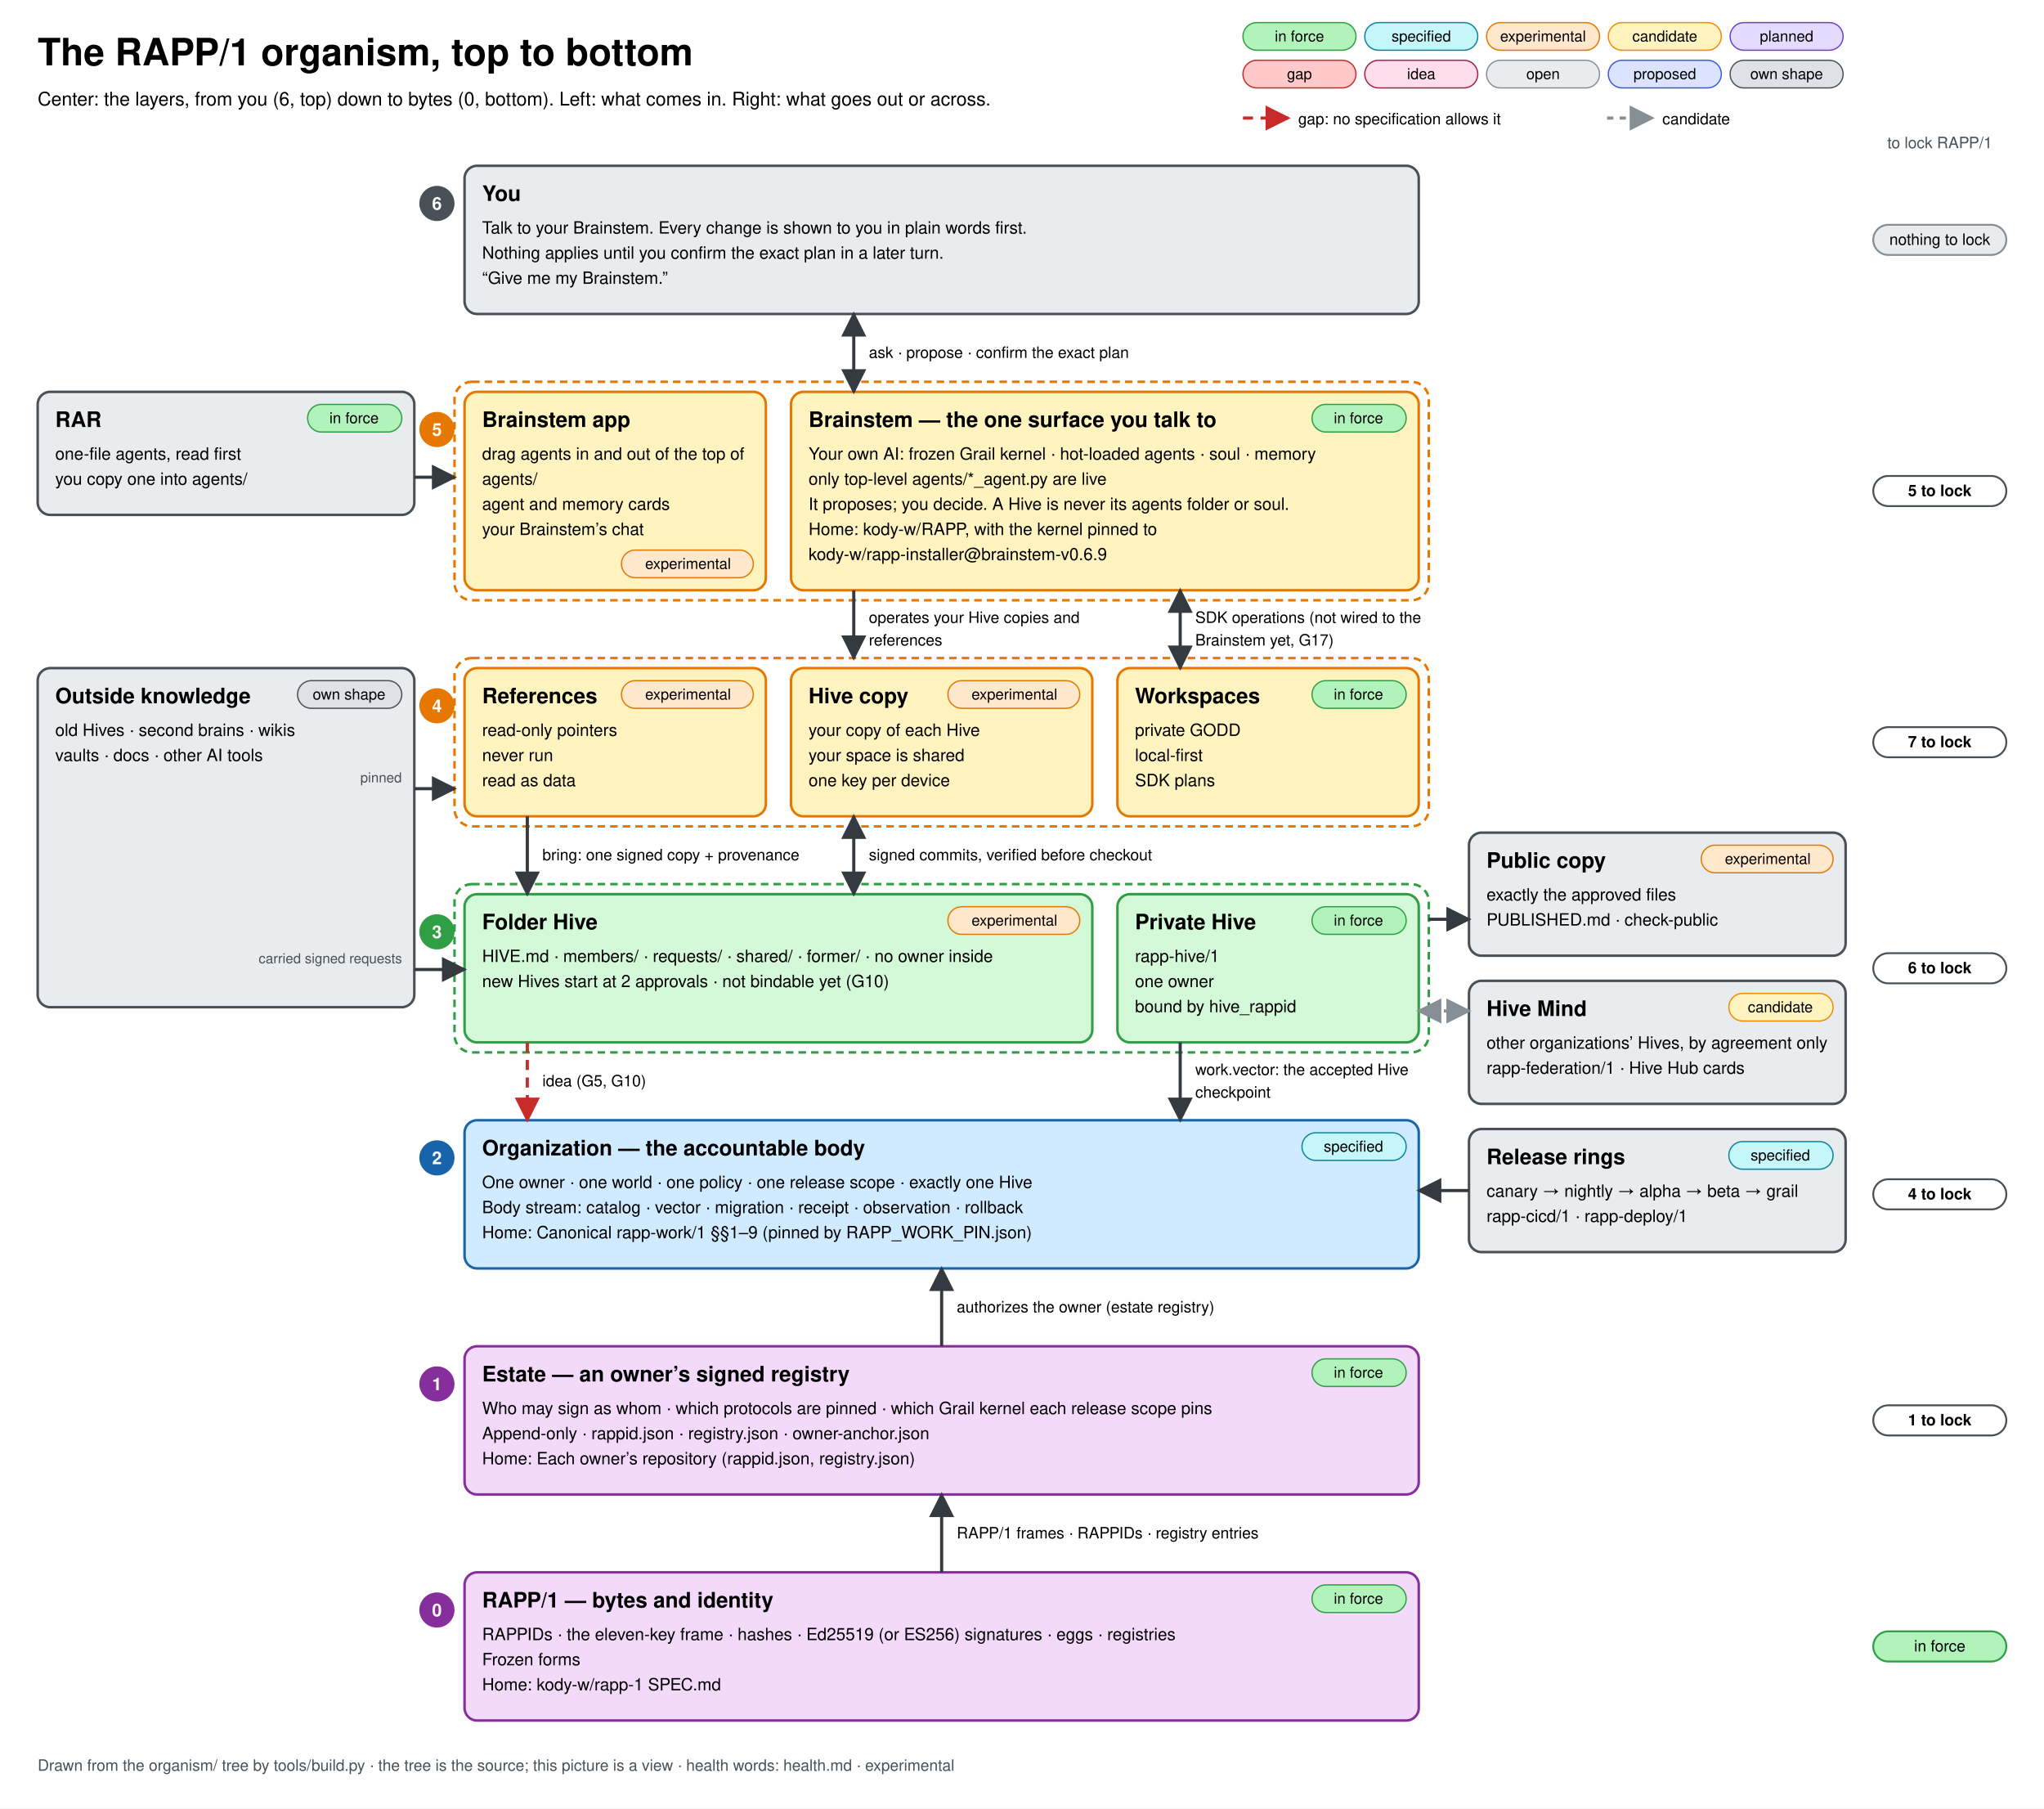
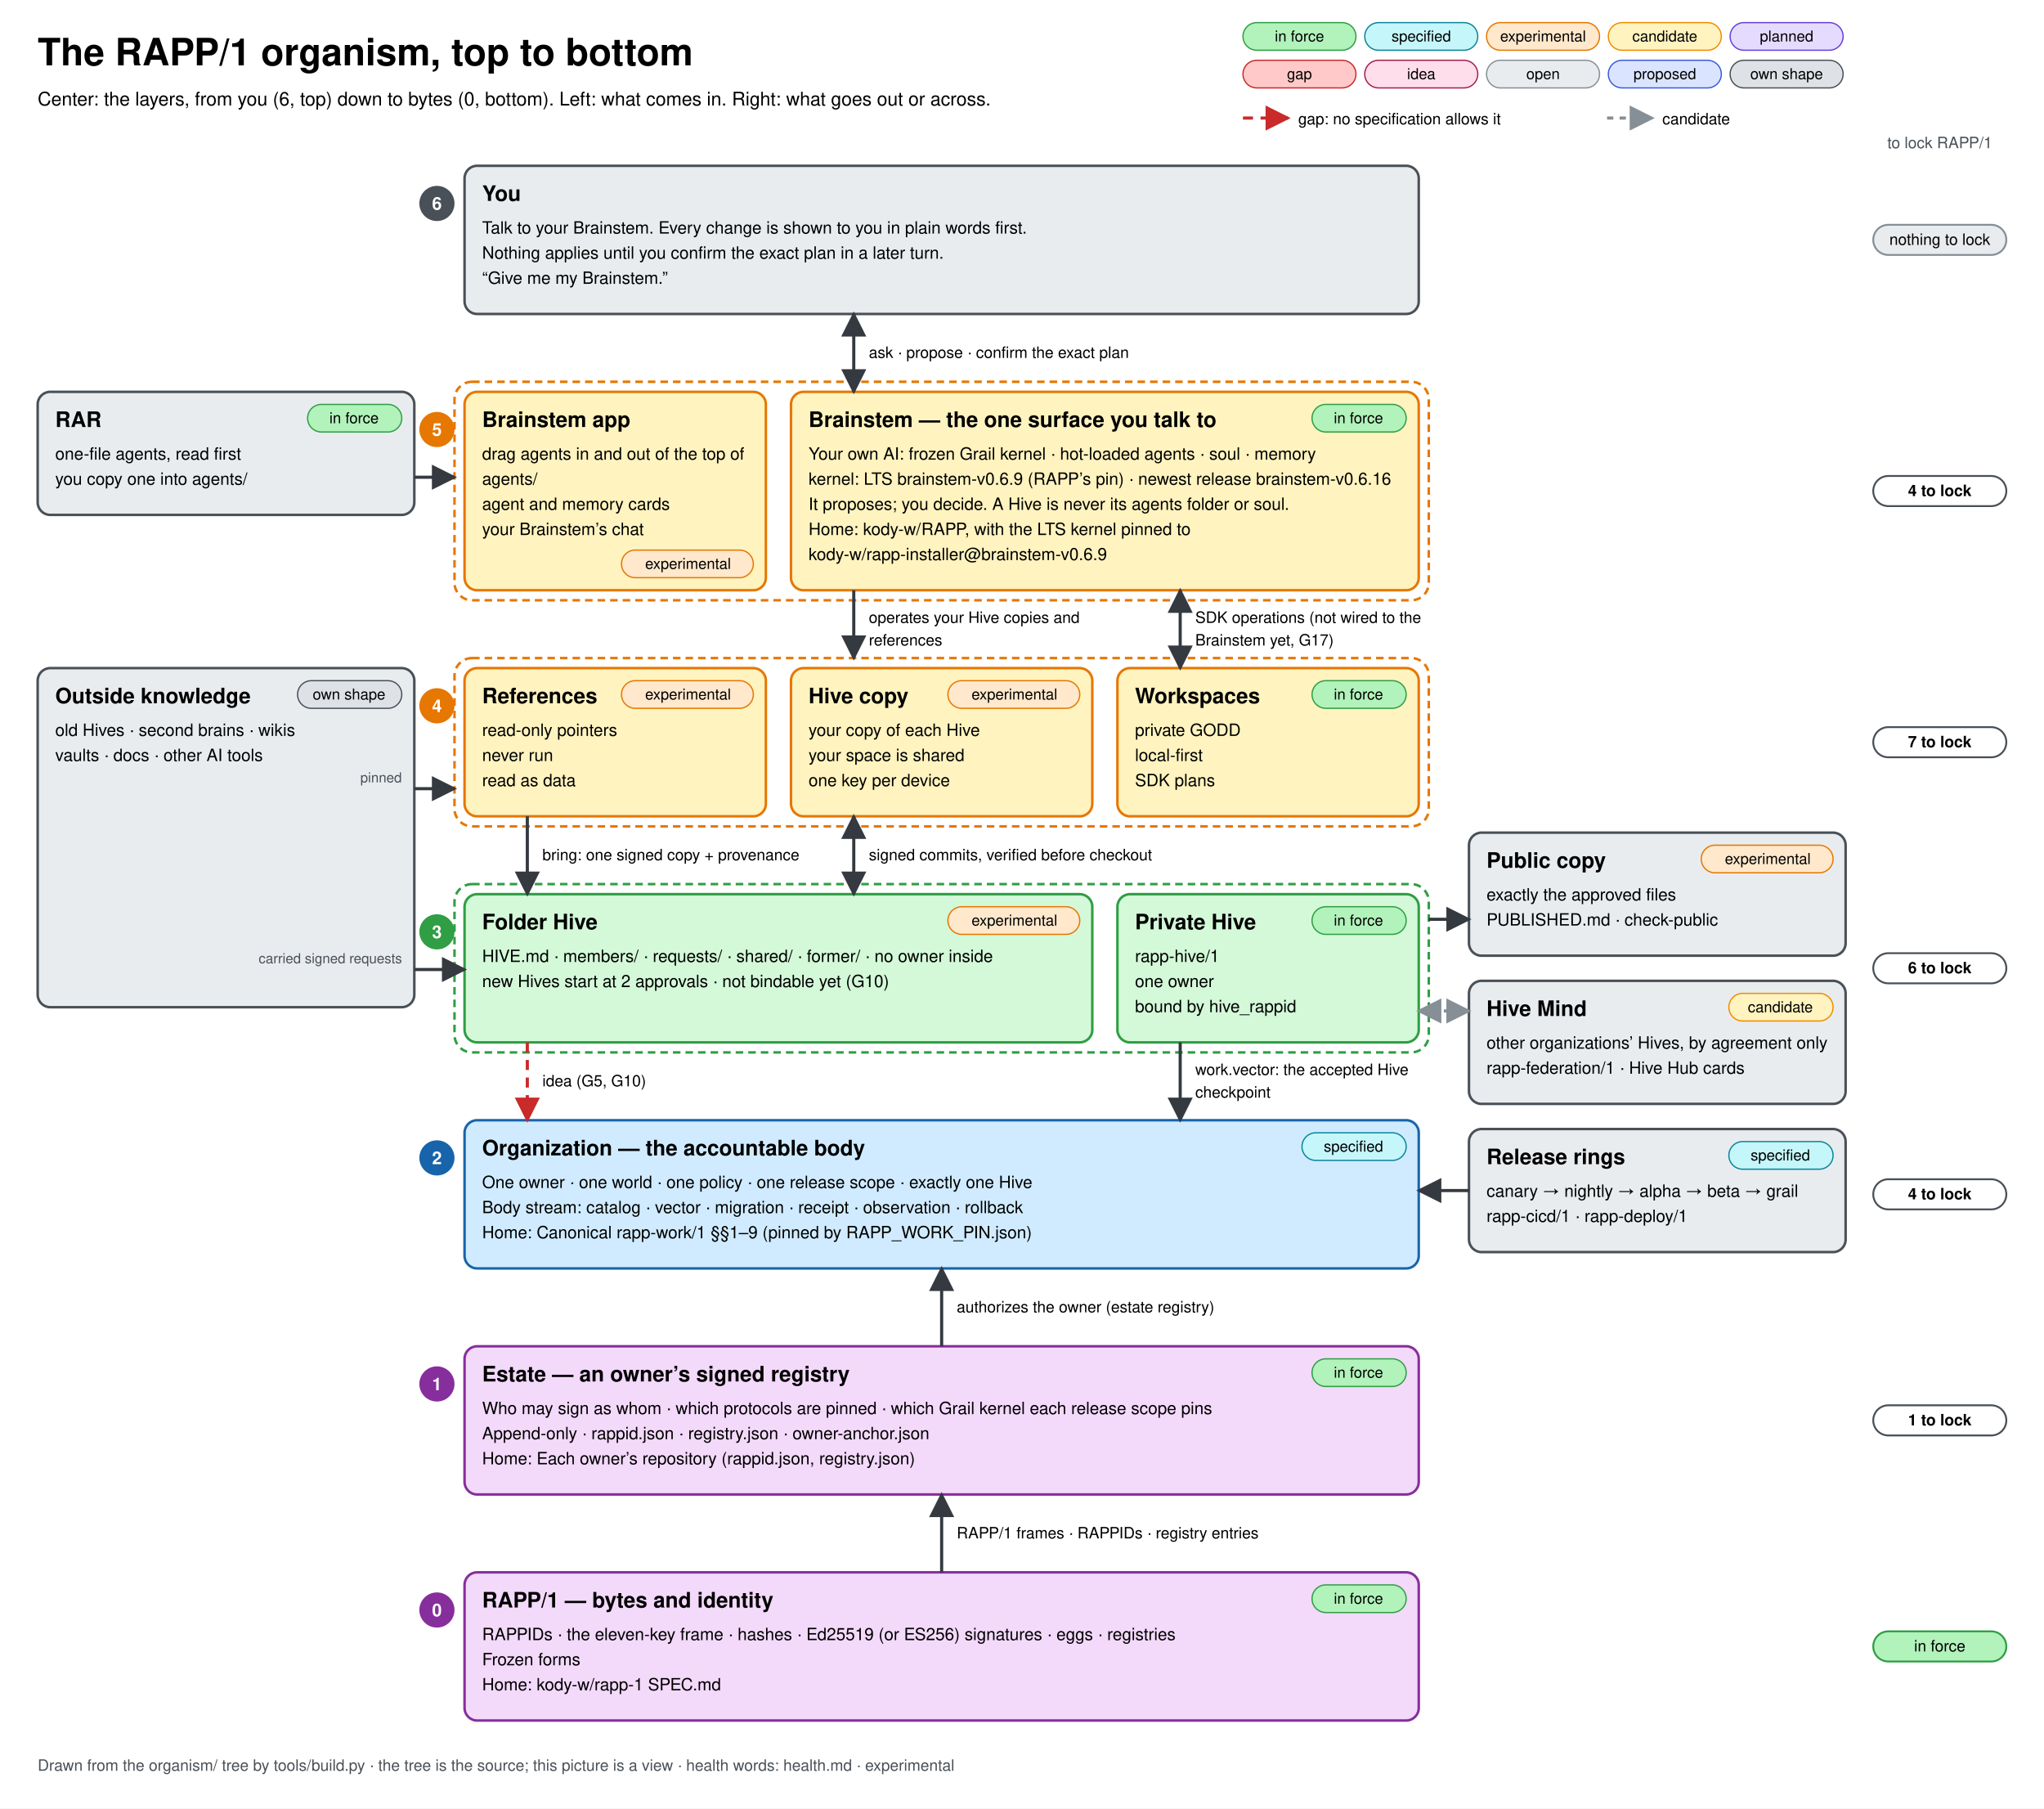
<svg xmlns="http://www.w3.org/2000/svg" width="1628" height="1440" viewBox="0 0 1628 1440" font-family="Helvetica, Arial, sans-serif">
  <defs>
    <marker id="ah" viewBox="0 0 10 10" refX="9" refY="5" markerWidth="8" markerHeight="8" orient="auto-start-reverse">
      <path d="M0,0 L10,5 L0,10 z" fill="#343a40" />
    </marker>
    <marker id="ahr" viewBox="0 0 10 10" refX="9" refY="5" markerWidth="8" markerHeight="8" orient="auto-start-reverse">
      <path d="M0,0 L10,5 L0,10 z" fill="#c92a2a" />
    </marker>
    <marker id="ahg" viewBox="0 0 10 10" refX="9" refY="5" markerWidth="8" markerHeight="8" orient="auto-start-reverse">
      <path d="M0,0 L10,5 L0,10 z" fill="#868e96" />
    </marker>
  </defs>
  <rect x="0" y="0" width="1628" height="1440" fill="#ffffff" />
  <text x="30" y="52" font-size="30" font-weight="700">The RAPP/1 organism, top to bottom</text>
  <text x="30" y="84" font-size="15">Center: the layers, from you (6, top) down to bytes (0, bottom). Left: what comes in. Right: what goes out or across.</text>
  <rect x="990" y="18" width="90" height="22" rx="11" fill="#b2f2bb" stroke="#2f9e44" stroke-width="1" />
  <text x="1035" y="33" font-size="12" text-anchor="middle">in force</text>
  <rect x="1087" y="18" width="90" height="22" rx="11" fill="#c5f6fa" stroke="#0c8599" stroke-width="1" />
  <text x="1132" y="33" font-size="12" text-anchor="middle">specified</text>
  <rect x="1184" y="18" width="90" height="22" rx="11" fill="#ffe8cc" stroke="#e67700" stroke-width="1" />
  <text x="1229" y="33" font-size="12" text-anchor="middle">experimental</text>
  <rect x="1281" y="18" width="90" height="22" rx="11" fill="#fff3bf" stroke="#f08c00" stroke-width="1" />
  <text x="1326" y="33" font-size="12" text-anchor="middle">candidate</text>
  <rect x="1378" y="18" width="90" height="22" rx="11" fill="#e5dbff" stroke="#6741d9" stroke-width="1" />
  <text x="1423" y="33" font-size="12" text-anchor="middle">planned</text>
  <rect x="990" y="48" width="90" height="22" rx="11" fill="#ffc9c9" stroke="#c92a2a" stroke-width="1" />
  <text x="1035" y="63" font-size="12" text-anchor="middle">gap</text>
  <rect x="1087" y="48" width="90" height="22" rx="11" fill="#ffdeeb" stroke="#a61e4d" stroke-width="1" />
  <text x="1132" y="63" font-size="12" text-anchor="middle">idea</text>
  <rect x="1184" y="48" width="90" height="22" rx="11" fill="#e9ecef" stroke="#868e96" stroke-width="1" />
  <text x="1229" y="63" font-size="12" text-anchor="middle">open</text>
  <rect x="1281" y="48" width="90" height="22" rx="11" fill="#dbe4ff" stroke="#3b5bdb" stroke-width="1" />
  <text x="1326" y="63" font-size="12" text-anchor="middle">proposed</text>
  <rect x="1378" y="48" width="90" height="22" rx="11" fill="#dee2e6" stroke="#495057" stroke-width="1" />
  <text x="1423" y="63" font-size="12" text-anchor="middle">own shape</text>
  <line x1="990" y1="94" x2="1026" y2="94" stroke="#c92a2a" stroke-width="2.5" stroke-dasharray="8 6" marker-end="url(#ahr)" />
  <text x="1034" y="99" font-size="12.5">gap: no specification allows it</text>
  <line x1="1280" y1="94" x2="1316" y2="94" stroke="#868e96" stroke-width="2.5" stroke-dasharray="5 5" marker-end="url(#ahg)" />
  <text x="1324" y="99" font-size="12.5">candidate</text>
  <rect x="370" y="132" width="760" height="118" rx="10" fill="#e9ecef" stroke="#495057" stroke-width="2" />
  <circle cx="348" cy="162" r="14" fill="#495057" />
  <text x="348" y="167" font-size="14" font-weight="700" text-anchor="middle" fill="#ffffff">6</text>
  <text x="384" y="160" font-size="17" font-weight="700">You</text>
  <text x="384" y="186" font-size="13.5">Talk to your Brainstem. Every change is shown to you in plain words first.</text>
  <text x="384" y="206" font-size="13.5">Nothing applies until you confirm the exact plan in a later turn.</text>
  <text x="384" y="226" font-size="13.5">“Give me my Brainstem.”</text>
  <rect x="362" y="304" width="776" height="174" rx="14" fill="none" stroke="#e67700" stroke-width="2" stroke-dasharray="6 4" />
  <circle cx="348" cy="342" r="14" fill="#e67700" />
  <text x="348" y="347" font-size="14" font-weight="700" text-anchor="middle" fill="#ffffff">5</text>
  <rect x="370" y="312" width="240" height="158" rx="10" fill="#fff3bf" stroke="#e67700" stroke-width="2" />
  <text x="384" y="340" font-size="17" font-weight="700">Brainstem app</text>
  <text x="384" y="366" font-size="13.5">drag agents in and out of the top of</text>
  <text x="384" y="386" font-size="13.5">agents/</text>
  <text x="384" y="406" font-size="13.5">agent and memory cards</text>
  <text x="384" y="426" font-size="13.5">your Brainstem’s chat</text>
  <rect x="495" y="438" width="105" height="22" rx="11" fill="#ffe8cc" stroke="#e67700" stroke-width="1" />
  <text x="548" y="453" font-size="12" text-anchor="middle">experimental</text>
  <rect x="630" y="312" width="500" height="158" rx="10" fill="#fff3bf" stroke="#e67700" stroke-width="2" />
  <text x="644" y="340" font-size="17" font-weight="700">Brainstem — the one surface you talk to</text>
  <text x="644" y="366" font-size="13.5">Your own AI: frozen Grail kernel · hot-loaded agents · soul · memory</text>
-   <text x="644" y="386" font-size="13.5">only top-level agents/*_agent.py are live</text>
+   <text x="644" y="386" font-size="13.5">kernel: LTS brainstem-v0.6.9 (RAPP’s pin) · newest release brainstem-v0.6.16</text>
  <text x="644" y="406" font-size="13.5">It proposes; you decide. A Hive is never its agents folder or soul.</text>
-   <text x="644" y="426" font-size="13.5">Home: kody-w/RAPP, with the kernel pinned to</text>
+   <text x="644" y="426" font-size="13.5">Home: kody-w/RAPP, with the LTS kernel pinned to</text>
  <text x="644" y="446" font-size="13.5">kody-w/rapp-installer@brainstem-v0.6.9</text>
  <rect x="1045" y="322" width="75" height="22" rx="11" fill="#b2f2bb" stroke="#2f9e44" stroke-width="1" />
  <text x="1082" y="337" font-size="12" text-anchor="middle">in force</text>
  <rect x="362" y="524" width="776" height="134" rx="14" fill="none" stroke="#e67700" stroke-width="2" stroke-dasharray="6 4" />
  <circle cx="348" cy="562" r="14" fill="#e67700" />
  <text x="348" y="567" font-size="14" font-weight="700" text-anchor="middle" fill="#ffffff">4</text>
  <rect x="370" y="532" width="240" height="118" rx="10" fill="#fff3bf" stroke="#e67700" stroke-width="2" />
  <text x="384" y="560" font-size="17" font-weight="700">References</text>
  <text x="384" y="586" font-size="13.5">read-only pointers</text>
  <text x="384" y="606" font-size="13.5">never run</text>
  <text x="384" y="626" font-size="13.5">read as data</text>
  <rect x="495" y="542" width="105" height="22" rx="11" fill="#ffe8cc" stroke="#e67700" stroke-width="1" />
  <text x="548" y="557" font-size="12" text-anchor="middle">experimental</text>
  <rect x="630" y="532" width="240" height="118" rx="10" fill="#fff3bf" stroke="#e67700" stroke-width="2" />
  <text x="644" y="560" font-size="17" font-weight="700">Hive copy</text>
  <text x="644" y="586" font-size="13.5">your copy of each Hive</text>
  <text x="644" y="606" font-size="13.5">your space is shared</text>
  <text x="644" y="626" font-size="13.5">one key per device</text>
  <rect x="755" y="542" width="105" height="22" rx="11" fill="#ffe8cc" stroke="#e67700" stroke-width="1" />
  <text x="808" y="557" font-size="12" text-anchor="middle">experimental</text>
  <rect x="890" y="532" width="240" height="118" rx="10" fill="#fff3bf" stroke="#e67700" stroke-width="2" />
  <text x="904" y="560" font-size="17" font-weight="700">Workspaces</text>
  <text x="904" y="586" font-size="13.5">private GODD</text>
  <text x="904" y="606" font-size="13.5">local-first</text>
  <text x="904" y="626" font-size="13.5">SDK plans</text>
  <rect x="1045" y="542" width="75" height="22" rx="11" fill="#b2f2bb" stroke="#2f9e44" stroke-width="1" />
  <text x="1082" y="557" font-size="12" text-anchor="middle">in force</text>
  <rect x="362" y="704" width="776" height="134" rx="14" fill="none" stroke="#2f9e44" stroke-width="2" stroke-dasharray="6 4" />
  <circle cx="348" cy="742" r="14" fill="#2f9e44" />
  <text x="348" y="747" font-size="14" font-weight="700" text-anchor="middle" fill="#ffffff">3</text>
  <rect x="370" y="712" width="500" height="118" rx="10" fill="#d3f9d8" stroke="#2f9e44" stroke-width="2" />
  <text x="384" y="740" font-size="17" font-weight="700">Folder Hive</text>
  <text x="384" y="766" font-size="13.5">HIVE.md · members/ · requests/ · shared/ · former/ · no owner inside</text>
  <text x="384" y="786" font-size="13.5">new Hives start at 2 approvals · not bindable yet (G10)</text>
  <rect x="755" y="722" width="105" height="22" rx="11" fill="#ffe8cc" stroke="#e67700" stroke-width="1" />
  <text x="808" y="737" font-size="12" text-anchor="middle">experimental</text>
  <rect x="890" y="712" width="240" height="118" rx="10" fill="#d3f9d8" stroke="#2f9e44" stroke-width="2" />
  <text x="904" y="740" font-size="17" font-weight="700">Private Hive</text>
  <text x="904" y="766" font-size="13.5">rapp-hive/1</text>
  <text x="904" y="786" font-size="13.5">one owner</text>
  <text x="904" y="806" font-size="13.5">bound by hive_rappid</text>
  <rect x="1045" y="722" width="75" height="22" rx="11" fill="#b2f2bb" stroke="#2f9e44" stroke-width="1" />
  <text x="1082" y="737" font-size="12" text-anchor="middle">in force</text>
  <rect x="370" y="892" width="760" height="118" rx="10" fill="#d0ebff" stroke="#1864ab" stroke-width="2" />
  <circle cx="348" cy="922" r="14" fill="#1864ab" />
  <text x="348" y="927" font-size="14" font-weight="700" text-anchor="middle" fill="#ffffff">2</text>
  <text x="384" y="920" font-size="17" font-weight="700">Organization — the accountable body</text>
  <text x="384" y="946" font-size="13.5">One owner · one world · one policy · one release scope · exactly one Hive</text>
  <text x="384" y="966" font-size="13.5">Body stream: catalog · vector · migration · receipt · observation · rollback</text>
  <text x="384" y="986" font-size="13.5">Home: Canonical rapp-work/1 §§1–9 (pinned by RAPP_WORK_PIN.json)</text>
  <rect x="1037" y="902" width="83" height="22" rx="11" fill="#c5f6fa" stroke="#0c8599" stroke-width="1" />
  <text x="1078" y="917" font-size="12" text-anchor="middle">specified</text>
  <rect x="370" y="1072" width="760" height="118" rx="10" fill="#f3d9fa" stroke="#862e9c" stroke-width="2" />
  <circle cx="348" cy="1102" r="14" fill="#862e9c" />
  <text x="348" y="1107" font-size="14" font-weight="700" text-anchor="middle" fill="#ffffff">1</text>
  <text x="384" y="1100" font-size="17" font-weight="700">Estate — an owner’s signed registry</text>
  <text x="384" y="1126" font-size="13.5">Who may sign as whom · which protocols are pinned · which Grail kernel each release scope pins</text>
  <text x="384" y="1146" font-size="13.5">Append-only · rappid.json · registry.json · owner-anchor.json</text>
  <text x="384" y="1166" font-size="13.5">Home: Each owner’s repository (rappid.json, registry.json)</text>
  <rect x="1045" y="1082" width="75" height="22" rx="11" fill="#b2f2bb" stroke="#2f9e44" stroke-width="1" />
  <text x="1082" y="1097" font-size="12" text-anchor="middle">in force</text>
  <rect x="370" y="1252" width="760" height="118" rx="10" fill="#f3d9fa" stroke="#862e9c" stroke-width="2" />
  <circle cx="348" cy="1282" r="14" fill="#862e9c" />
  <text x="348" y="1287" font-size="14" font-weight="700" text-anchor="middle" fill="#ffffff">0</text>
  <text x="384" y="1280" font-size="17" font-weight="700">RAPP/1 — bytes and identity</text>
  <text x="384" y="1306" font-size="13.5">RAPPIDs · the eleven-key frame · hashes · Ed25519 (or ES256) signatures · eggs · registries</text>
  <text x="384" y="1326" font-size="13.5">Frozen forms</text>
  <text x="384" y="1346" font-size="13.5">Home: kody-w/rapp-1 SPEC.md</text>
  <rect x="1045" y="1262" width="75" height="22" rx="11" fill="#b2f2bb" stroke="#2f9e44" stroke-width="1" />
  <text x="1082" y="1277" font-size="12" text-anchor="middle">in force</text>
  <rect x="1492" y="1299" width="106" height="24" rx="12" fill="#b2f2bb" stroke="#2f9e44" stroke-width="1.5" />
  <text x="1545" y="1315" font-size="12.5" text-anchor="middle">in force</text>
  <rect x="1492" y="1119" width="106" height="24" rx="12" fill="#ffffff" stroke="#495057" stroke-width="1.5" />
  <text x="1545" y="1135" font-size="12.5" font-weight="700" text-anchor="middle">1 to lock</text>
  <rect x="1492" y="939" width="106" height="24" rx="12" fill="#ffffff" stroke="#495057" stroke-width="1.5" />
  <text x="1545" y="955" font-size="12.5" font-weight="700" text-anchor="middle">4 to lock</text>
  <rect x="1492" y="759" width="106" height="24" rx="12" fill="#ffffff" stroke="#495057" stroke-width="1.5" />
  <text x="1545" y="775" font-size="12.5" font-weight="700" text-anchor="middle">6 to lock</text>
  <rect x="1492" y="579" width="106" height="24" rx="12" fill="#ffffff" stroke="#495057" stroke-width="1.5" />
  <text x="1545" y="595" font-size="12.5" font-weight="700" text-anchor="middle">7 to lock</text>
  <rect x="1492" y="379" width="106" height="24" rx="12" fill="#ffffff" stroke="#495057" stroke-width="1.5" />
-   <text x="1545" y="395" font-size="12.5" font-weight="700" text-anchor="middle">5 to lock</text>
+   <text x="1545" y="395" font-size="12.5" font-weight="700" text-anchor="middle">4 to lock</text>
  <rect x="1492" y="179" width="106" height="24" rx="12" fill="#e9ecef" stroke="#868e96" stroke-width="1.5" />
  <text x="1545" y="195" font-size="12.5" text-anchor="middle">nothing to lock</text>
  <text x="1545" y="118" font-size="12.5" text-anchor="middle" fill="#495057">to lock RAPP/1</text>
  <line x1="680" y1="250" x2="680" y2="312" stroke="#343a40" stroke-width="2.5" marker-start="url(#ah)" marker-end="url(#ah)" />
  <text x="692" y="285" font-size="12.5">ask · propose · confirm the exact plan</text>
  <line x1="680" y1="470" x2="680" y2="524" stroke="#343a40" stroke-width="2.5" marker-end="url(#ah)" />
  <text x="692" y="496" font-size="12.5">operates your Hive copies and</text>
  <text x="692" y="514" font-size="12.5">references</text>
  <line x1="940" y1="470" x2="940" y2="532" stroke="#343a40" stroke-width="2.5" marker-start="url(#ah)" marker-end="url(#ah)" />
  <text x="952" y="496" font-size="12.5">SDK operations (not wired to the</text>
  <text x="952" y="514" font-size="12.5">Brainstem yet, G17)</text>
  <line x1="420" y1="650" x2="420" y2="712" stroke="#343a40" stroke-width="2.5" marker-end="url(#ah)" />
  <text x="432" y="685" font-size="12.5">bring: one signed copy + provenance</text>
  <line x1="680" y1="650" x2="680" y2="712" stroke="#343a40" stroke-width="2.5" marker-start="url(#ah)" marker-end="url(#ah)" />
  <text x="692" y="685" font-size="12.5">signed commits, verified before checkout</text>
  <line x1="420" y1="830" x2="420" y2="892" stroke="#c92a2a" stroke-width="2.5" stroke-dasharray="8 6" marker-end="url(#ahr)" />
  <text x="432" y="865" font-size="12.5">idea (G5, G10)</text>
  <line x1="940" y1="830" x2="940" y2="892" stroke="#343a40" stroke-width="2.5" marker-end="url(#ah)" />
  <text x="952" y="856" font-size="12.5">work.vector: the accepted Hive</text>
  <text x="952" y="874" font-size="12.5">checkpoint</text>
  <line x1="750" y1="1072" x2="750" y2="1010" stroke="#343a40" stroke-width="2.5" marker-end="url(#ah)" />
  <text x="762" y="1045" font-size="12.5">authorizes the owner (estate registry)</text>
  <line x1="750" y1="1252" x2="750" y2="1190" stroke="#343a40" stroke-width="2.5" marker-end="url(#ah)" />
  <text x="762" y="1225" font-size="12.5">RAPP/1 frames · RAPPIDs · registry entries</text>
  <rect x="30" y="312" width="300" height="98" rx="10" fill="#e9ecef" stroke="#495057" stroke-width="2" />
  <text x="44" y="340" font-size="17" font-weight="700">RAR</text>
  <text x="44" y="366" font-size="13.5">one-file agents, read first</text>
  <text x="44" y="386" font-size="13.5">you copy one into agents/</text>
  <rect x="245" y="322" width="75" height="22" rx="11" fill="#b2f2bb" stroke="#2f9e44" stroke-width="1" />
  <text x="282" y="337" font-size="12" text-anchor="middle">in force</text>
  <rect x="30" y="532" width="300" height="270" rx="10" fill="#e9ecef" stroke="#495057" stroke-width="2" />
  <text x="44" y="560" font-size="17" font-weight="700">Outside knowledge</text>
  <text x="44" y="586" font-size="13.5">old Hives · second brains · wikis</text>
  <text x="44" y="606" font-size="13.5">vaults · docs · other AI tools</text>
  <rect x="237" y="542" width="83" height="22" rx="11" fill="#dee2e6" stroke="#495057" stroke-width="1" />
  <text x="278" y="557" font-size="12" text-anchor="middle">own shape</text>
  <rect x="1170" y="663" width="300" height="98" rx="10" fill="#e9ecef" stroke="#495057" stroke-width="2" />
  <text x="1184" y="691" font-size="17" font-weight="700">Public copy</text>
  <text x="1184" y="717" font-size="13.5">exactly the approved files</text>
  <text x="1184" y="737" font-size="13.5">PUBLISHED.md · check-public</text>
  <rect x="1355" y="673" width="105" height="22" rx="11" fill="#ffe8cc" stroke="#e67700" stroke-width="1" />
  <text x="1408" y="688" font-size="12" text-anchor="middle">experimental</text>
  <rect x="1170" y="781" width="300" height="98" rx="10" fill="#e9ecef" stroke="#495057" stroke-width="2" />
  <text x="1184" y="809" font-size="17" font-weight="700">Hive Mind</text>
  <text x="1184" y="835" font-size="13.5">other organizations’ Hives, by agreement only</text>
  <text x="1184" y="855" font-size="13.5">rapp-federation/1 · Hive Hub cards</text>
  <rect x="1377" y="791" width="83" height="22" rx="11" fill="#fff3bf" stroke="#f08c00" stroke-width="1" />
  <text x="1418" y="806" font-size="12" text-anchor="middle">candidate</text>
  <rect x="1170" y="899" width="300" height="98" rx="10" fill="#e9ecef" stroke="#495057" stroke-width="2" />
  <text x="1184" y="927" font-size="17" font-weight="700">Release rings</text>
  <text x="1184" y="953" font-size="13.5">canary → nightly → alpha → beta → grail</text>
  <text x="1184" y="973" font-size="13.5">rapp-cicd/1 · rapp-deploy/1</text>
  <rect x="1377" y="909" width="83" height="22" rx="11" fill="#c5f6fa" stroke="#0c8599" stroke-width="1" />
  <text x="1418" y="924" font-size="12" text-anchor="middle">specified</text>
  <line x1="330" y1="380" x2="362" y2="380" stroke="#343a40" stroke-width="2.5" marker-end="url(#ah)" />
  <line x1="330" y1="628" x2="362" y2="628" stroke="#343a40" stroke-width="2.5" marker-end="url(#ah)" />
  <text x="287" y="623" font-size="11" fill="#495057">pinned</text>
  <line x1="1138" y1="732" x2="1170" y2="732" stroke="#343a40" stroke-width="2.5" marker-end="url(#ah)" />
  <line x1="330" y1="772" x2="370" y2="772" stroke="#343a40" stroke-width="2.5" marker-end="url(#ah)" />
  <text x="206" y="767" font-size="11" fill="#495057">carried signed requests</text>
  <line x1="1130" y1="805" x2="1170" y2="805" stroke="#868e96" stroke-width="2.5" stroke-dasharray="5 5" marker-start="url(#ahg)" marker-end="url(#ahg)" />
  <line x1="1170" y1="948" x2="1130" y2="948" stroke="#343a40" stroke-width="2.5" marker-end="url(#ah)" />
  <text x="30" y="1410" font-size="12.5" fill="#495057">Drawn from the organism/ tree by tools/build.py · the tree is the source; this picture is a view · health words: health.md · experimental</text>
</svg>
